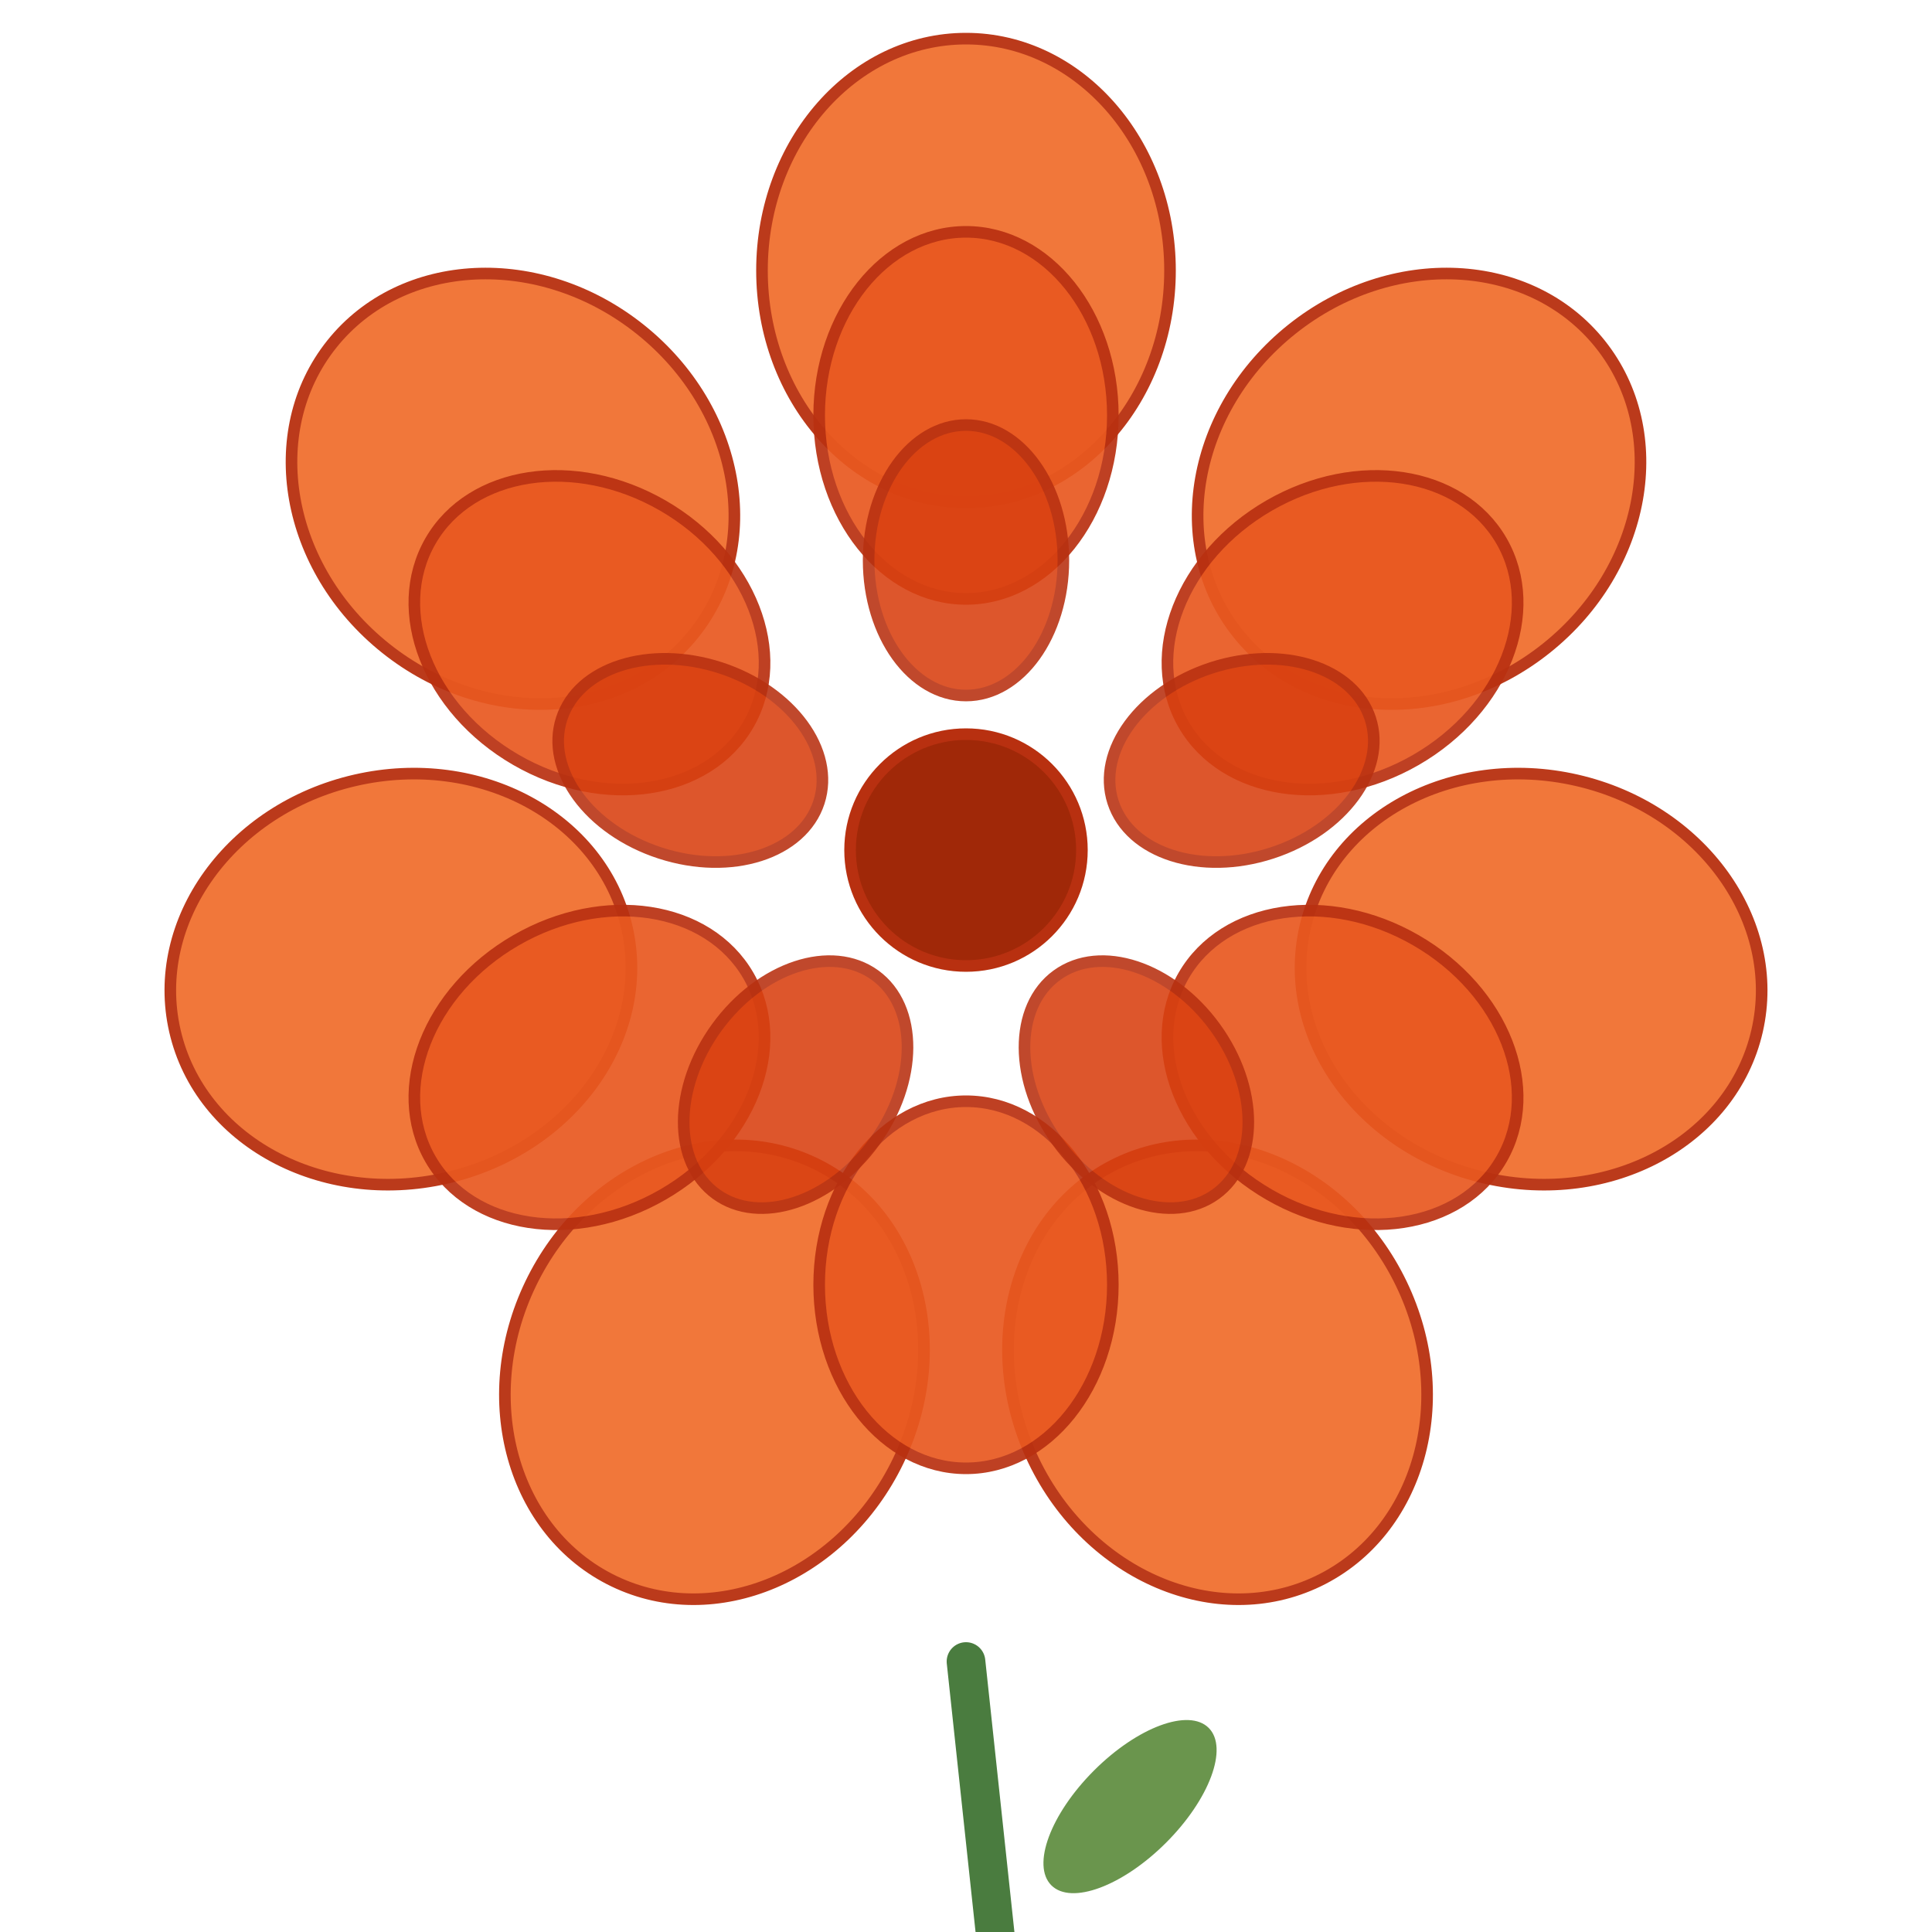
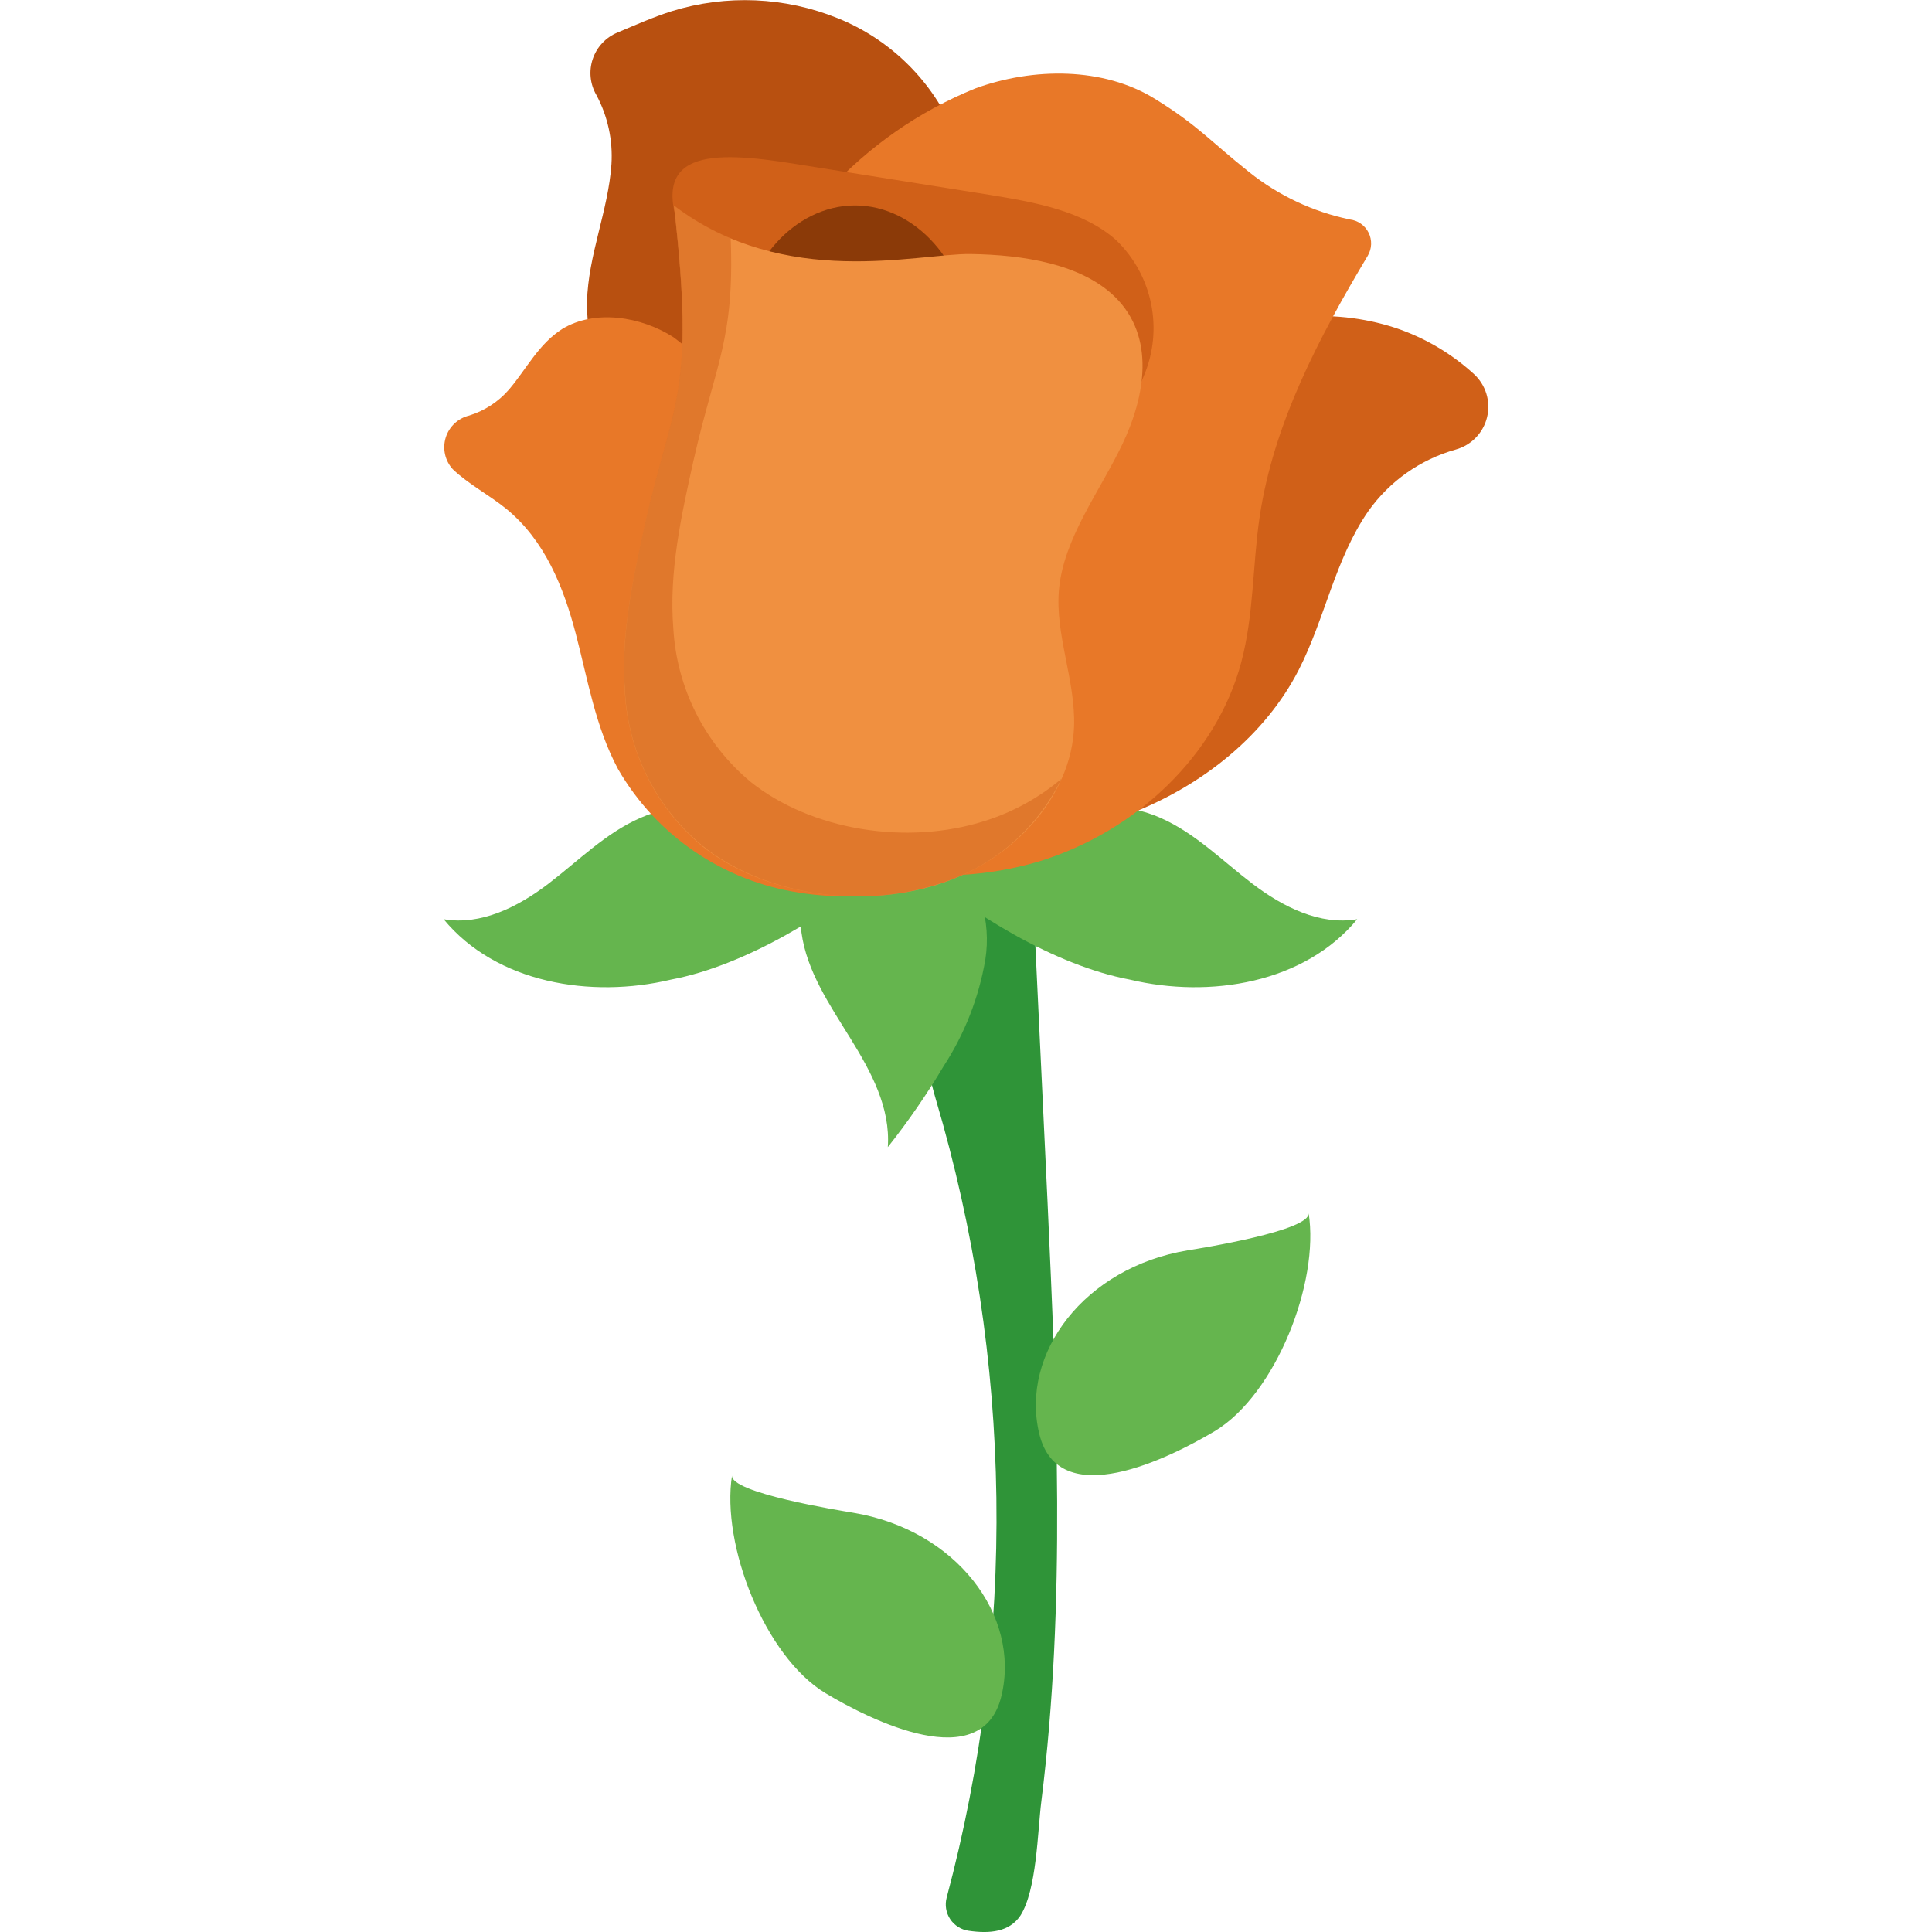
- <svg xmlns="http://www.w3.org/2000/svg" viewBox="0 0 100 100" width="100" height="100">
-   <line x1="50" y1="86" x2="53" y2="114" stroke="#4a7c3f" stroke-width="2" stroke-linecap="round" />
-   <ellipse cx="58.49" cy="93.51" rx="2.64" ry="5.76" transform="rotate(45.0 58.49 93.51)" fill="#5a8a3a" opacity="0.9" />
-   <ellipse cx="50.00" cy="14.00" rx="10.56" ry="12.00" transform="rotate(0.0 50.00 14.00)" fill="#f07030" stroke="#b83010" stroke-width="0.6" opacity="0.95" />
-   <ellipse cx="73.45" cy="25.30" rx="10.56" ry="12.00" transform="rotate(51.4 73.45 25.30)" fill="#f07030" stroke="#b83010" stroke-width="0.6" opacity="0.95" />
-   <ellipse cx="79.25" cy="50.68" rx="10.56" ry="12.00" transform="rotate(102.9 79.25 50.68)" fill="#f07030" stroke="#b83010" stroke-width="0.6" opacity="0.95" />
-   <ellipse cx="63.02" cy="71.03" rx="10.56" ry="12.00" transform="rotate(154.3 63.02 71.03)" fill="#f07030" stroke="#b83010" stroke-width="0.6" opacity="0.95" />
-   <ellipse cx="36.98" cy="71.03" rx="10.56" ry="12.00" transform="rotate(205.7 36.98 71.03)" fill="#f07030" stroke="#b83010" stroke-width="0.6" opacity="0.95" />
-   <ellipse cx="20.75" cy="50.68" rx="10.56" ry="12.00" transform="rotate(257.1 20.75 50.68)" fill="#f07030" stroke="#b83010" stroke-width="0.6" opacity="0.95" />
-   <ellipse cx="26.55" cy="25.30" rx="10.56" ry="12.00" transform="rotate(308.6 26.55 25.30)" fill="#f07030" stroke="#b83010" stroke-width="0.6" opacity="0.95" />
-   <ellipse cx="50.00" cy="21.50" rx="7.60" ry="9.50" transform="rotate(0.0 50.00 21.50)" fill="#e85820" stroke="#b83010" stroke-width="0.6" opacity="0.92" transform-origin="center" />
-   <ellipse cx="69.49" cy="32.75" rx="7.60" ry="9.50" transform="rotate(60.0 69.49 32.75)" fill="#e85820" stroke="#b83010" stroke-width="0.6" opacity="0.92" transform-origin="center" />
-   <ellipse cx="69.49" cy="55.25" rx="7.60" ry="9.50" transform="rotate(120.0 69.49 55.25)" fill="#e85820" stroke="#b83010" stroke-width="0.6" opacity="0.92" transform-origin="center" />
-   <ellipse cx="50.00" cy="66.50" rx="7.60" ry="9.50" transform="rotate(180.0 50.00 66.50)" fill="#e85820" stroke="#b83010" stroke-width="0.6" opacity="0.92" transform-origin="center" />
-   <ellipse cx="30.51" cy="55.25" rx="7.60" ry="9.50" transform="rotate(240.0 30.51 55.25)" fill="#e85820" stroke="#b83010" stroke-width="0.6" opacity="0.92" transform-origin="center" />
-   <ellipse cx="30.51" cy="32.75" rx="7.60" ry="9.50" transform="rotate(300.0 30.51 32.75)" fill="#e85820" stroke="#b83010" stroke-width="0.6" opacity="0.92" transform-origin="center" />
-   <ellipse cx="50.00" cy="29.00" rx="5.04" ry="7.00" transform="rotate(0.0 50.00 29.00)" fill="#d84010" stroke="#b83010" stroke-width="0.6" opacity="0.88" />
-   <ellipse cx="64.27" cy="39.36" rx="5.04" ry="7.00" transform="rotate(72.0 64.27 39.36)" fill="#d84010" stroke="#b83010" stroke-width="0.6" opacity="0.88" />
-   <ellipse cx="58.82" cy="56.14" rx="5.04" ry="7.00" transform="rotate(144.0 58.82 56.14)" fill="#d84010" stroke="#b83010" stroke-width="0.6" opacity="0.88" />
-   <ellipse cx="41.18" cy="56.14" rx="5.04" ry="7.00" transform="rotate(216.0 41.18 56.14)" fill="#d84010" stroke="#b83010" stroke-width="0.6" opacity="0.88" />
-   <ellipse cx="35.73" cy="39.36" rx="5.04" ry="7.00" transform="rotate(288.0 35.73 39.36)" fill="#d84010" stroke="#b83010" stroke-width="0.6" opacity="0.88" />
-   <circle cx="50" cy="44" r="6" fill="#a02808" stroke="#b83010" stroke-width="0.6" />
+ <svg xmlns="http://www.w3.org/2000/svg" id="Flat" height="512" viewBox="0 0 128 128" width="512">
+   <path d="m69.4 79.59-1.4-29.49-5.23 6c-2.81 2.56-1.51 4.44-1.68 9.47a22.78 22.78 0 0 0 .91 7.26 97.57 97.57 0 0 1 .72 52.89 1.76 1.76 0 0 0 1.46 2.2c1.38.2 2.68.09 3.42-1 1.09-1.7 1.14-5.57 1.39-7.57 1.65-13.2 1.01-26.52.41-39.76z" fill="#2f9438" />
+   <g fill="#65b54e">
+     <path d="m76.89 54.19c2.29 1 4.1 2.85 6.1 4.37s4.46 2.77 6.93 2.34c-3.48 4.23-9.75 5.27-15.07 4-4.95-.93-10.59-4.39-14.32-7.66 4.41-2.58 11.47-5.24 16.36-3.05z" />
+     <path d="m42.42 54.19c-2.29 1-4.11 2.85-6.1 4.37s-4.46 2.77-6.93 2.34c3.48 4.23 9.75 5.27 15.07 4 4.94-.93 10.58-4.39 14.32-7.66-4.41-2.58-11.43-5.24-16.36-3.05z" />
+     <path d="m53.1 61.79c.35 2.56 1.87 4.78 3.24 7s2.66 4.58 2.48 7.21a48.87 48.87 0 0 0 3.69-5.35 18.74 18.74 0 0 0 2.77-7.07 8.44 8.44 0 0 0 -2.15-7.06c-4.13-4.02-10.79-.14-10.03 5.27z" />
+   </g>
+   <path d="m63.08 8.48a14.09 14.09 0 0 0 -7.57-7.27 16.39 16.39 0 0 0 -11-.47c-1.23.39-2.42.92-3.61 1.42a2.9 2.9 0 0 0 -1.39 4.13 8.57 8.57 0 0 1 1 4.59c-.21 3.08-1.54 6-1.62 9.12a11.82 11.82 0 0 0 3.27 8.31 12.78 12.78 0 0 0 12.13 3.62c4.32-1.14 7.53-5.38 6.57-9.35z" fill="#b85010" />
+   <path d="m49.52 27.88a18.09 18.09 0 0 0 -4.89-5.53c-2.14-1.38-5.21-1.88-7.39-.55-1.56 1-2.35 2.63-3.51 4a5.76 5.76 0 0 1 -2.64 1.73 2.16 2.16 0 0 0 -1.09 3.56c1.05 1 2.41 1.7 3.54 2.62 2.57 2.1 3.8 5.21 4.6 8.25s1.3 6.19 2.81 9a16.75 16.75 0 0 0 12 8.18 18.1 18.1 0 0 0 14.38-3.86z" fill="#e87828" />
+   <path d="m97.65 24.78a14.59 14.59 0 0 0 -5.21-3.06 16 16 0 0 0 -12.79 1.28l-20 31.69c10 3 22-1.72 26.4-10.32 1.75-3.43 2.39-7.3 4.6-10.5a10.61 10.61 0 0 1 5.81-4.09 2.94 2.94 0 0 0 1.19-5z" fill="#d06018" />
+   <path d="m82.77 11.41c-2.59-2.06-3.4-3.1-6.25-4.86-3.42-2.12-8.07-2.09-11.91-.69a27 27 0 0 0 -9.76 6.79l-5.61 41.15a22.73 22.73 0 0 0 19.54 3.29c6.57-2 11.83-7.13 13.45-13.19.85-3.17.75-6.47 1.23-9.69.92-6.13 3.89-11.8 7.16-17.27a1.6 1.6 0 0 0 -1.19-2.4 15.85 15.85 0 0 1 -6.66-3.13z" fill="#e87828" />
+   <path d="m65.57 12.91c3 .49 6.2 1.06 8.38 3a8.1 8.1 0 0 1 1.83 9c-1.17 3-3.71 5.47-6.53 7.43-2.44 1.69-5.46 3.15-8.49 2.61-2.55-.45-4.54-2.21-6.23-4-3.93-4.14-7.1-10-9.25-15.09-2.49-5.94 1.79-5.91 7.41-5z" fill="#d06018" />
+   <path d="m64.05 21.61a7.41 7.41 0 0 1 -14.81 0c0-4 3.32-8 7.41-8s7.4 4.03 7.4 8z" fill="#8b3a08" />
+   <path d="m64.29 16.83c3.51.05 7.35.65 9.59 2.85 2.68 2.64 2 6.57.48 9.75s-3.89 6.22-4.2 9.63c-.27 3 1.1 6 1 9.07-.16 4.51-3.88 8.87-9.09 10.49s-11.59.62-15.56-2.57a14.26 14.26 0 0 1 -5.11-10.16c-.3-3.73.52-7.46 1.33-11.14 1.79-8.08 3.39-8.43 1.92-21.13 7.35 5.58 16.12 3.17 19.64 3.21z" fill="#f09040" />
+   <g opacity=".5">
+     <path d="m70.32 51.6a13.42 13.42 0 0 1 -8.25 7c-5.2 1.67-11.59.62-15.55-2.58a14.17 14.17 0 0 1 -5.11-10.16c-.3-3.74.51-7.45 1.32-11.14 1.79-8.08 3.38-8.42 1.91-21.13a17.49 17.49 0 0 0 3.77 2.17c.26 6.77-1 8.3-2.46 14.74-.82 3.68-1.64 7.41-1.34 11.14a14.29 14.29 0 0 0 5.12 10.16c4 3.2 10.35 4.25 15.55 2.58a14.67 14.67 0 0 0 5.04-2.78z" fill="#d06018" />
+   </g>
+   <path d="m86.7 80.36c.73 4.62-2.18 12-6.19 14.44-3 1.79-10.39 5.5-11.66.18s3-11 9.83-12.14c.83-.13 8.2-1.31 8.02-2.48z" fill="#65b54e" />
+   <path d="m48.5 97.74c-.73 4.62 2.17 12 6.18 14.43 3 1.8 10.4 5.51 11.67.18s-3-11-9.84-12.13c-.83-.14-8.2-1.32-8.01-2.48z" fill="#65b54e" />
</svg>
